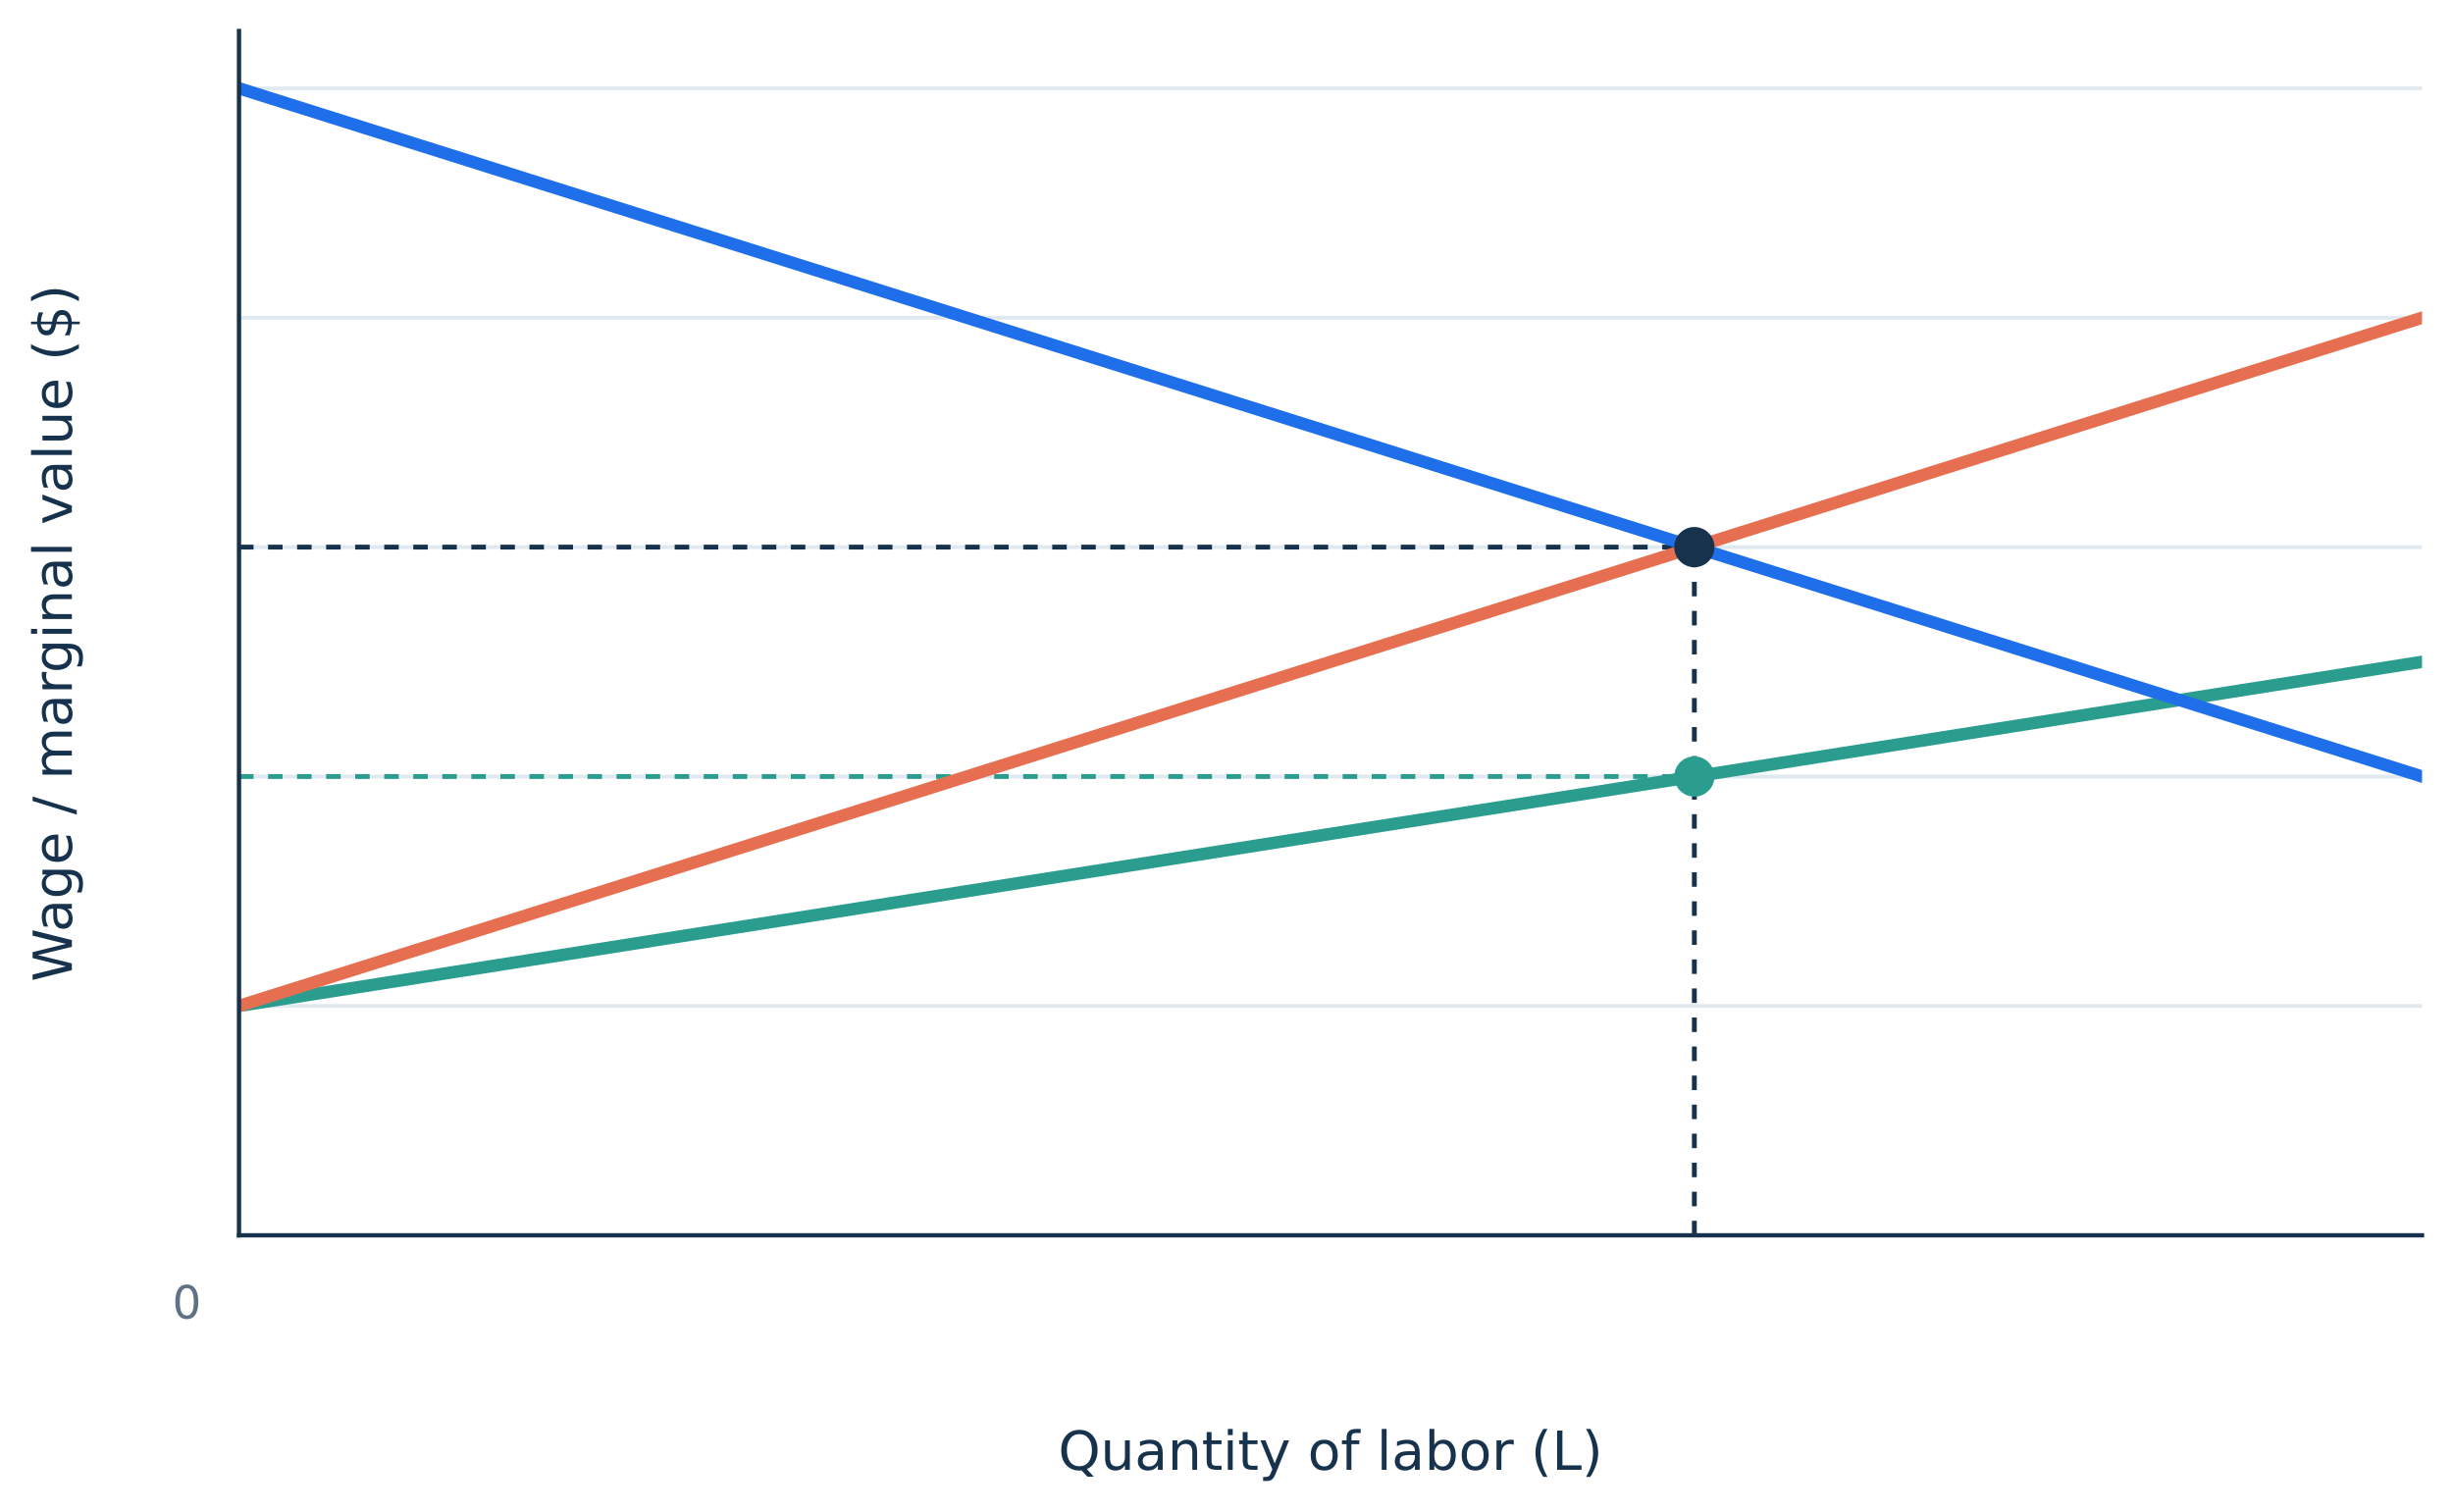
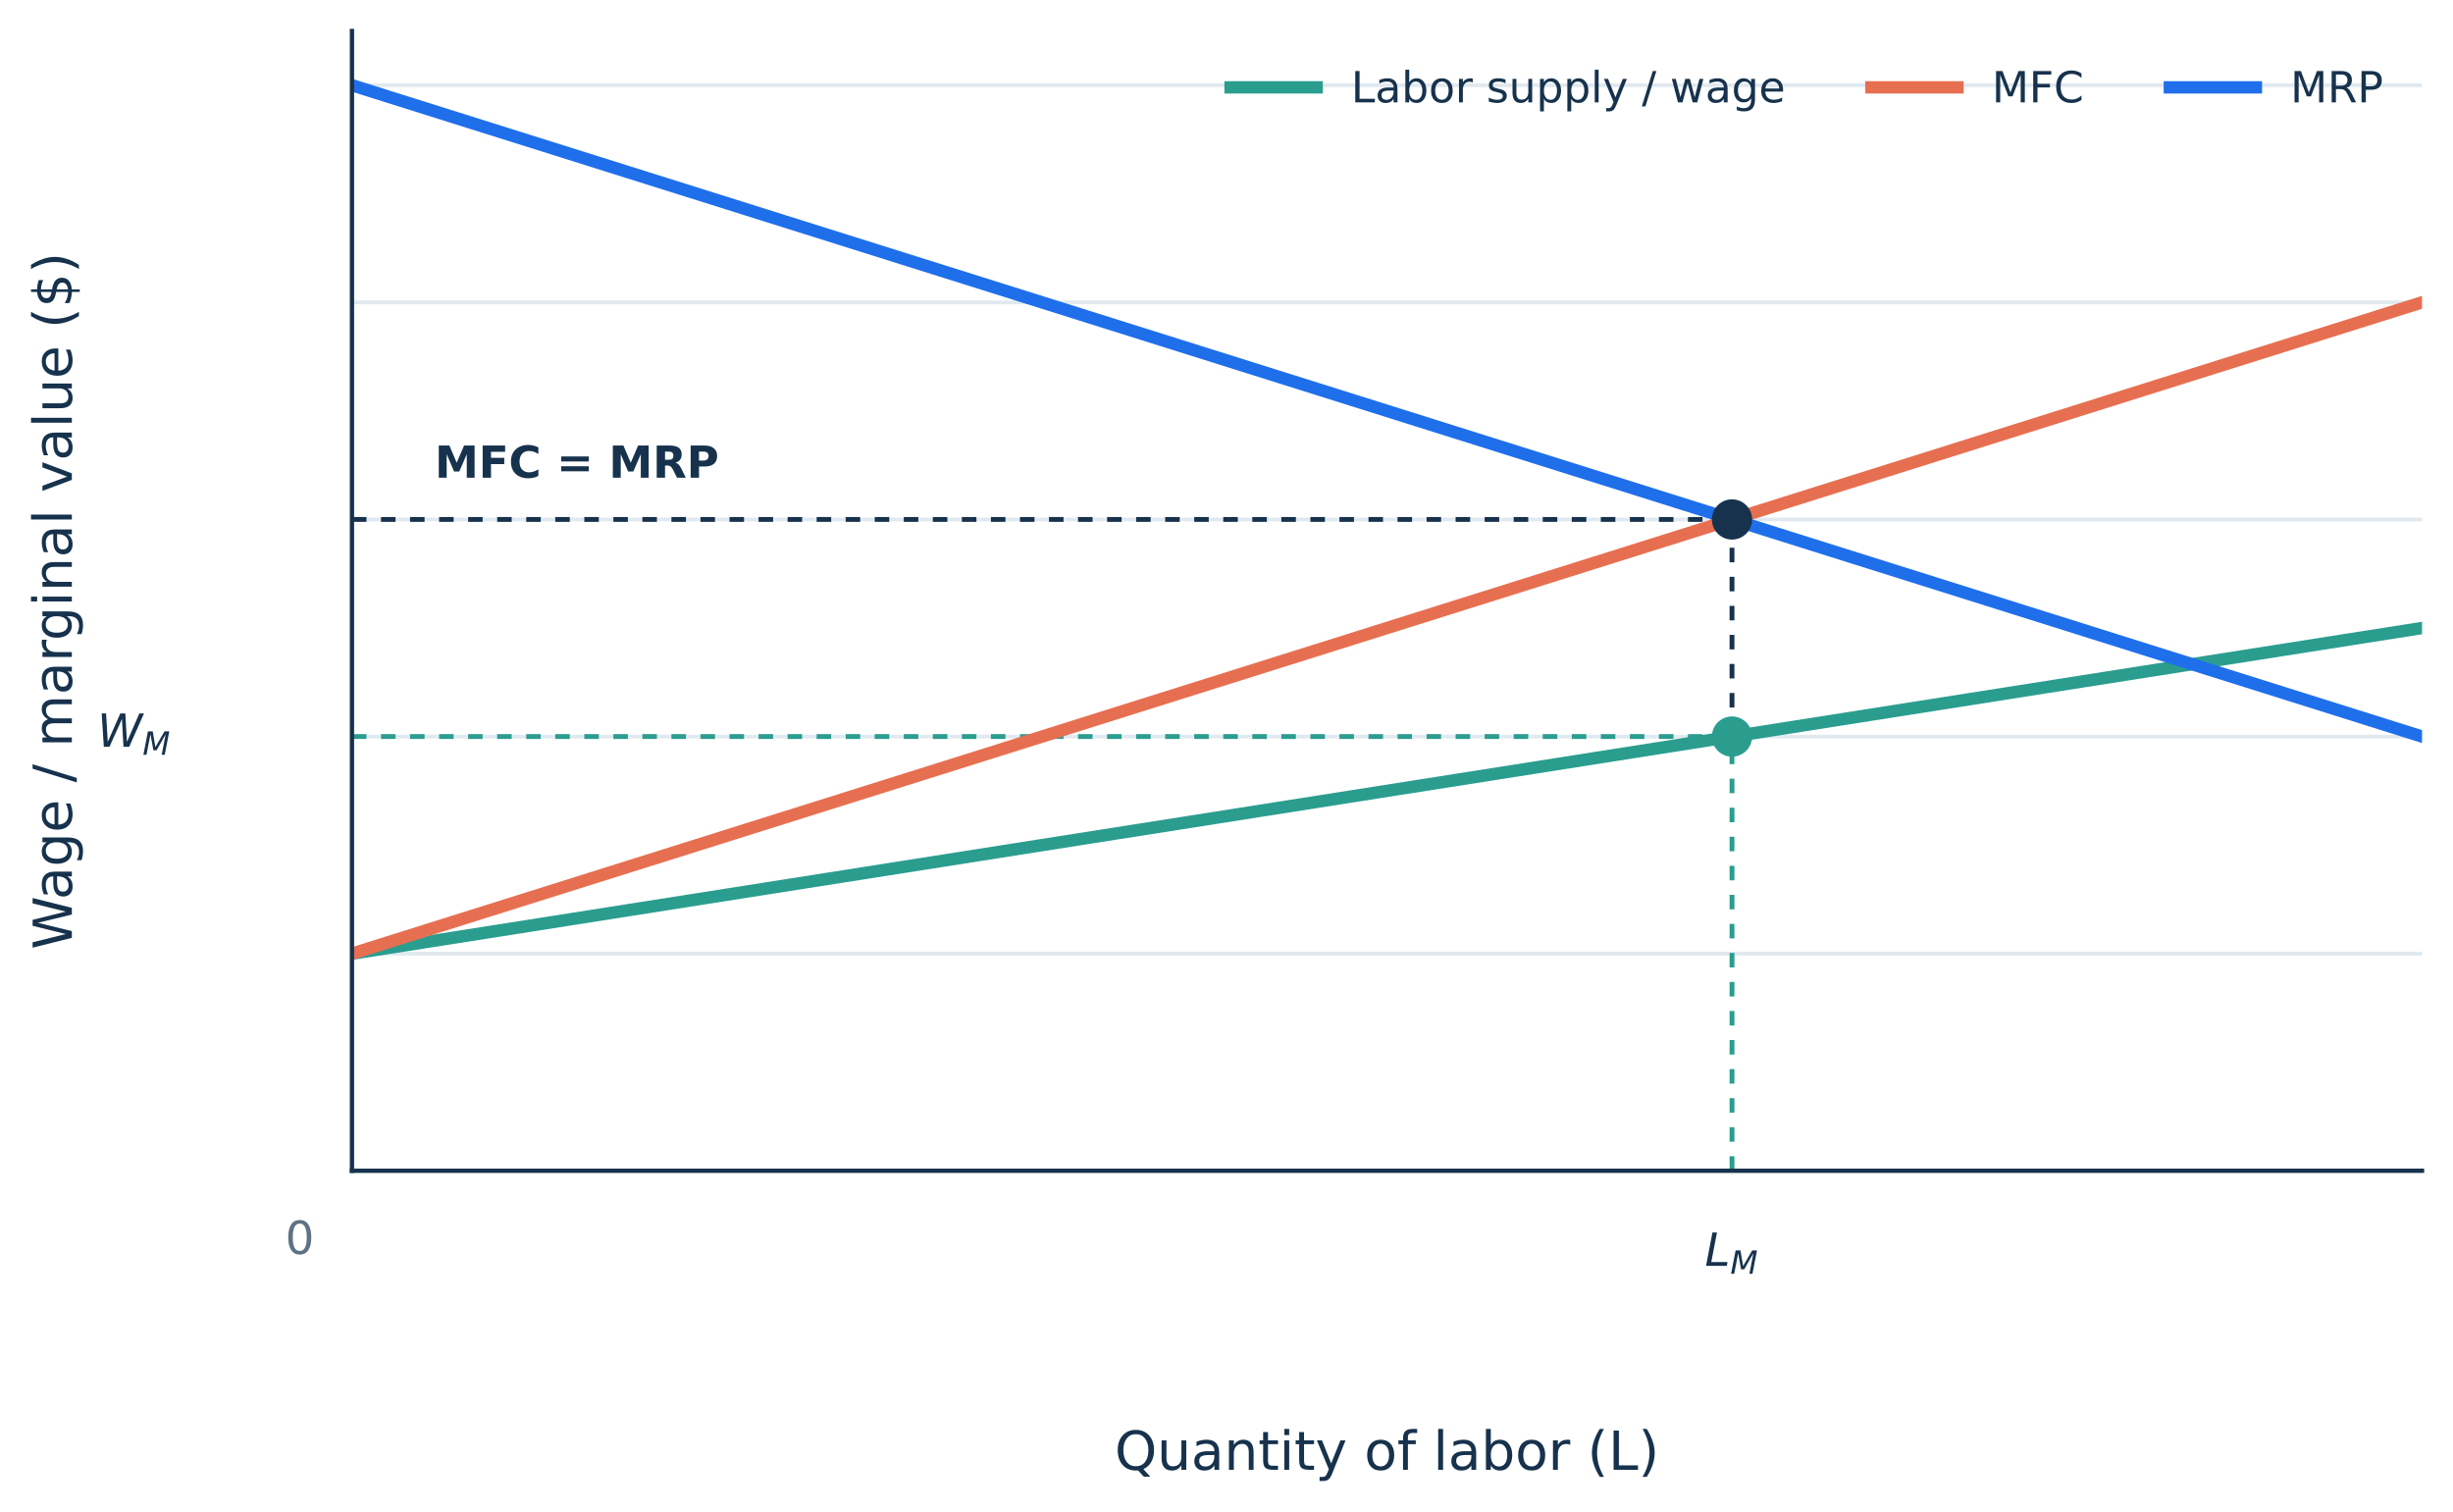
<svg xmlns="http://www.w3.org/2000/svg" xmlns:xlink="http://www.w3.org/1999/xlink" width="456.078pt" height="281.118pt" viewBox="0 0 456.078 281.118" version="1.1">
  <defs>
    <style type="text/css">*{stroke-linejoin: round; stroke-linecap: butt}</style>
  </defs>
  <g id="figure_1">
    <g id="patch_1">
      <path d="M 0 281.118  L 456.078 281.118  L 456.078 0  L 0 0  z " style="fill: #ffffff" />
    </g>
    <g id="axes_1">
      <g id="patch_2">
-         <path d="M 44.438 229.68  L 450.318 229.68  L 450.318 5.76  L 44.438 5.76  z " style="fill: #ffffff" />
+         <path d="M 65.438 217.68  L 450.318 217.68  L 450.318 5.76  L 65.438 5.76  z " style="fill: #ffffff" />
      </g>
      <g id="matplotlib.axis_1">
        <g id="xtick_1">
          <g id="line2d_1" />
        </g>
        <g id="xtick_2">
          <g id="line2d_2" />
        </g>
        <g id="xtick_3">
          <g id="line2d_3" />
        </g>
        <g id="xtick_4">
          <g id="line2d_4" />
        </g>
        <g id="xtick_5">
          <g id="line2d_5" />
        </g>
        <g id="xtick_6">
          <g id="line2d_6" />
        </g>
        <g id="xtick_7">
          <g id="line2d_7" />
        </g>
        <g id="text_1">
-           <text style="font-size: 10px; font-family: 'DejaVu Sans'; text-anchor: middle; fill: #17324d" x="247.378" y="273.278" transform="rotate(-0 247.3781 273.2784)">Quantity of labor (L)</text>
+           <text style="font-size: 10px; font-family: 'DejaVu Sans'; text-anchor: middle; fill: #17324d" x="257.878" y="273.278" transform="rotate(-0 257.8781 273.2784)">Quantity of labor (L)</text>
        </g>
      </g>
      <g id="matplotlib.axis_2">
        <g id="ytick_1">
          <g id="line2d_8">
-             <path d="M 44.438 229.68  L 450.318 229.68  " clip-path="url(#p1751989751)" style="fill: none; stroke: #d9e3ec; stroke-opacity: 0.8; stroke-width: 0.7; stroke-linecap: square" />
+             <path d="M 65.438 217.68  L 450.318 217.68  " clip-path="url(#p2428a6a03b)" style="fill: none; stroke: #d9e3ec; stroke-opacity: 0.8; stroke-width: 0.7; stroke-linecap: square" />
          </g>
          <g id="line2d_9" />
        </g>
        <g id="ytick_2">
          <g id="line2d_10">
-             <path d="M 44.438 187.029  L 450.318 187.029  " clip-path="url(#p1751989751)" style="fill: none; stroke: #d9e3ec; stroke-opacity: 0.8; stroke-width: 0.7; stroke-linecap: square" />
+             <path d="M 65.438 177.314  L 450.318 177.314  " clip-path="url(#p2428a6a03b)" style="fill: none; stroke: #d9e3ec; stroke-opacity: 0.8; stroke-width: 0.7; stroke-linecap: square" />
          </g>
          <g id="line2d_11" />
        </g>
        <g id="ytick_3">
          <g id="line2d_12">
-             <path d="M 44.438 144.377  L 450.318 144.377  " clip-path="url(#p1751989751)" style="fill: none; stroke: #d9e3ec; stroke-opacity: 0.8; stroke-width: 0.7; stroke-linecap: square" />
+             <path d="M 65.438 136.949  L 450.318 136.949  " clip-path="url(#p2428a6a03b)" style="fill: none; stroke: #d9e3ec; stroke-opacity: 0.8; stroke-width: 0.7; stroke-linecap: square" />
          </g>
          <g id="line2d_13" />
        </g>
        <g id="ytick_4">
          <g id="line2d_14">
-             <path d="M 44.438 101.726  L 450.318 101.726  " clip-path="url(#p1751989751)" style="fill: none; stroke: #d9e3ec; stroke-opacity: 0.8; stroke-width: 0.7; stroke-linecap: square" />
+             <path d="M 65.438 96.583  L 450.318 96.583  " clip-path="url(#p2428a6a03b)" style="fill: none; stroke: #d9e3ec; stroke-opacity: 0.8; stroke-width: 0.7; stroke-linecap: square" />
          </g>
          <g id="line2d_15" />
        </g>
        <g id="ytick_5">
          <g id="line2d_16">
-             <path d="M 44.438 59.074  L 450.318 59.074  " clip-path="url(#p1751989751)" style="fill: none; stroke: #d9e3ec; stroke-opacity: 0.8; stroke-width: 0.7; stroke-linecap: square" />
+             <path d="M 65.438 56.217  L 450.318 56.217  " clip-path="url(#p2428a6a03b)" style="fill: none; stroke: #d9e3ec; stroke-opacity: 0.8; stroke-width: 0.7; stroke-linecap: square" />
          </g>
          <g id="line2d_17" />
        </g>
        <g id="ytick_6">
          <g id="line2d_18">
-             <path d="M 44.438 16.423  L 450.318 16.423  " clip-path="url(#p1751989751)" style="fill: none; stroke: #d9e3ec; stroke-opacity: 0.8; stroke-width: 0.7; stroke-linecap: square" />
+             <path d="M 65.438 15.851  L 450.318 15.851  " clip-path="url(#p2428a6a03b)" style="fill: none; stroke: #d9e3ec; stroke-opacity: 0.8; stroke-width: 0.7; stroke-linecap: square" />
          </g>
          <g id="line2d_19" />
        </g>
        <g id="text_2">
-           <text style="font-size: 10px; font-family: 'DejaVu Sans'; text-anchor: middle; fill: #17324d" x="13.358" y="117.72" transform="rotate(-90 13.35844 117.72)">Wage / marginal value ($)</text>
+           <text style="font-size: 10px; font-family: 'DejaVu Sans'; text-anchor: middle; fill: #17324d" x="13.358" y="111.72" transform="rotate(-90 13.35844 111.72)">Wage / marginal value ($)</text>
        </g>
      </g>
      <g id="line2d_20">
-         <path d="M 315.025 229.68  L 315.025 101.726  " clip-path="url(#p1751989751)" style="fill: none; stroke-dasharray: 2.7,2.7; stroke-dashoffset: 0; stroke: #17324d; stroke-width: 0.9" />
+         <path d="M 322.025 136.949  L 322.025 96.583  " clip-path="url(#p2428a6a03b)" style="fill: none; stroke-dasharray: 2.7,2.7; stroke-dashoffset: 0; stroke: #17324d; stroke-width: 0.9" />
      </g>
      <g id="line2d_21">
-         <path d="M 44.438 101.726  L 315.025 101.726  " clip-path="url(#p1751989751)" style="fill: none; stroke-dasharray: 2.7,2.7; stroke-dashoffset: 0; stroke: #17324d; stroke-width: 0.9" />
+         <path d="M 65.438 96.583  L 322.025 96.583  " clip-path="url(#p2428a6a03b)" style="fill: none; stroke-dasharray: 2.7,2.7; stroke-dashoffset: 0; stroke: #17324d; stroke-width: 0.9" />
      </g>
      <g id="line2d_22">
-         <path d="M 44.438 144.377  L 315.025 144.377  " clip-path="url(#p1751989751)" style="fill: none; stroke-dasharray: 2.7,2.7; stroke-dashoffset: 0; stroke: #2a9d8f; stroke-width: 0.9" />
+         <path d="M 322.025 217.68  L 322.025 136.949  " clip-path="url(#p2428a6a03b)" style="fill: none; stroke-dasharray: 2.7,2.7; stroke-dashoffset: 0; stroke: #2a9d8f; stroke-width: 0.9" />
      </g>
      <g id="line2d_23">
-         <path d="M 44.438 187.029  L 71.497 182.763  L 98.555 178.498  L 125.614 174.233  L 152.673 169.968  L 179.731 165.703  L 206.79 161.438  L 233.849 157.173  L 260.907 152.907  L 287.966 148.642  L 315.025 144.377  L 342.083 140.112  L 369.142 135.847  L 396.201 131.582  L 423.259 127.317  L 450.318 123.051  " clip-path="url(#p1751989751)" style="fill: none; stroke: #2a9d8f; stroke-width: 2.3; stroke-linecap: square" />
+         <path d="M 65.438 136.949  L 322.025 136.949  " clip-path="url(#p2428a6a03b)" style="fill: none; stroke-dasharray: 2.7,2.7; stroke-dashoffset: 0; stroke: #2a9d8f; stroke-width: 0.9" />
      </g>
      <g id="line2d_24">
-         <path d="M 44.438 187.029  L 71.497 178.498  L 98.555 169.968  L 125.614 161.438  L 152.673 152.907  L 179.731 144.377  L 206.79 135.847  L 233.849 127.317  L 260.907 118.786  L 287.966 110.256  L 315.025 101.726  L 342.083 93.195  L 369.142 84.665  L 396.201 76.135  L 423.259 67.605  L 450.318 59.074  " clip-path="url(#p1751989751)" style="fill: none; stroke: #e76f51; stroke-width: 2.3; stroke-linecap: square" />
+         <path d="M 65.438 177.314  L 91.097 173.278  L 116.755 169.241  L 142.414 165.205  L 168.073 161.168  L 193.731 157.131  L 219.39 153.095  L 245.049 149.058  L 270.707 145.022  L 296.366 140.985  L 322.025 136.949  L 347.683 132.912  L 373.342 128.875  L 399.001 124.839  L 424.659 120.802  L 450.318 116.766  " clip-path="url(#p2428a6a03b)" style="fill: none; stroke: #2a9d8f; stroke-width: 2.3; stroke-linecap: square" />
      </g>
      <g id="line2d_25">
-         <path d="M 44.438 16.423  L 71.497 24.953  L 98.555 33.483  L 125.614 42.014  L 152.673 50.544  L 179.731 59.074  L 206.79 67.605  L 233.849 76.135  L 260.907 84.665  L 287.966 93.195  L 315.025 101.726  L 342.083 110.256  L 369.142 118.786  L 396.201 127.317  L 423.259 135.847  L 450.318 144.377  " clip-path="url(#p1751989751)" style="fill: none; stroke: #1f6feb; stroke-width: 2.3; stroke-linecap: square" />
+         <path d="M 65.438 177.314  L 91.097 169.241  L 116.755 161.168  L 142.414 153.095  L 168.073 145.022  L 193.731 136.949  L 219.39 128.875  L 245.049 120.802  L 270.707 112.729  L 296.366 104.656  L 322.025 96.583  L 347.683 88.51  L 373.342 80.437  L 399.001 72.363  L 424.659 64.29  L 450.318 56.217  " clip-path="url(#p2428a6a03b)" style="fill: none; stroke: #e76f51; stroke-width: 2.3; stroke-linecap: square" />
+       </g>
+       <g id="line2d_26">
+         <path d="M 65.438 15.851  L 91.097 23.925  L 116.755 31.998  L 142.414 40.071  L 168.073 48.144  L 193.731 56.217  L 219.39 64.29  L 245.049 72.363  L 270.707 80.437  L 296.366 88.51  L 322.025 96.583  L 347.683 104.656  L 373.342 112.729  L 399.001 120.802  L 424.659 128.875  L 450.318 136.949  " clip-path="url(#p2428a6a03b)" style="fill: none; stroke: #1f6feb; stroke-width: 2.3; stroke-linecap: square" />
      </g>
      <g id="patch_3">
-         <path d="M 44.438 229.68  L 44.438 5.76  " style="fill: none; stroke: #17324d; stroke-width: 0.8; stroke-linejoin: miter; stroke-linecap: square" />
+         <path d="M 65.438 217.68  L 65.438 5.76  " style="fill: none; stroke: #17324d; stroke-width: 0.8; stroke-linejoin: miter; stroke-linecap: square" />
      </g>
      <g id="patch_4">
-         <path d="M 44.438 229.68  L 450.318 229.68  " style="fill: none; stroke: #17324d; stroke-width: 0.8; stroke-linejoin: miter; stroke-linecap: square" />
+         <path d="M 65.438 217.68  L 450.318 217.68  " style="fill: none; stroke: #17324d; stroke-width: 0.8; stroke-linejoin: miter; stroke-linecap: square" />
      </g>
      <g id="ap-marker">
-         <text style="font-size: 8.5px; font-family: 'DejaVu Sans'; text-anchor: end; fill: #5f7184" x="37.438" y="245.139" transform="rotate(-0 37.43812 245.1387)">0</text>
+         <g style="fill: #17324d" transform="translate(316.9673 235.7943)">
+           <text>
+             <tspan x="0" y="-0.438" style="font-style: oblique; font-size: 8.5px; font-family: 'DejaVu Sans'; fill: #17324d">L</tspan>
+             <tspan x="4.736" y="1.039" style="font-style: oblique; font-size: 5.95px; font-family: 'DejaVu Sans'; fill: #17324d">M</tspan>
+           </text>
+         </g>
+       </g>
+       <g id="ap-marker">
+         <g id="patch_5">
+           <path d="M 80.833 92.332  L 133.678 92.332  Q 135.482 92.332 135.482 90.528  L 135.482 82.592  Q 135.482 80.788 133.678 80.788  L 80.833 80.788  Q 79.029 80.788 79.029 82.592  L 79.029 90.528  Q 79.029 92.332 80.833 92.332  z " style="fill: #ffffff; opacity: 0.85" />
+         </g>
+         <text style="font-weight: 700; font-size: 8.2px; font-family: 'DejaVu Sans'; text-anchor: start; fill: #17324d" x="80.833" y="88.823" transform="rotate(-0 80.83333 88.82266)">MFC = MRP</text>
+       </g>
+       <g id="ap-marker">
+         <g style="fill: #17324d" transform="translate(18.09857 139.294)">
+           <text>
+             <tspan x="0" y="-0.438" style="font-style: oblique; font-size: 8.5px; font-family: 'DejaVu Sans'; fill: #17324d">W</tspan>
+             <tspan x="8.405" y="1.039" style="font-style: oblique; font-size: 5.95px; font-family: 'DejaVu Sans'; fill: #17324d">M</tspan>
+           </text>
+         </g>
+       </g>
+       <g id="ap-marker">
+         <text style="font-size: 8.5px; font-family: 'DejaVu Sans'; text-anchor: end; fill: #5f7184" x="58.438" y="233.139" transform="rotate(-0 58.43812 233.1387)">0</text>
      </g>
      <g id="PathCollection_1">
        <defs>
-           <path id="madfdd4b55f" d="M 0 3.24  C 0.859 3.24 1.684 2.899 2.291 2.291  C 2.899 1.684 3.24 0.859 3.24 0  C 3.24 -0.859 2.899 -1.684 2.291 -2.291  C 1.684 -2.899 0.859 -3.24 0 -3.24  C -0.859 -3.24 -1.684 -2.899 -2.291 -2.291  C -2.899 -1.684 -3.24 -0.859 -3.24 0  C -3.24 0.859 -2.899 1.684 -2.291 2.291  C -1.684 2.899 -0.859 3.24 0 3.24  z " style="stroke: #17324d" />
+           <path id="m69a07116cb" d="M 0 3.24  C 0.859 3.24 1.684 2.899 2.291 2.291  C 2.899 1.684 3.24 0.859 3.24 0  C 3.24 -0.859 2.899 -1.684 2.291 -2.291  C 1.684 -2.899 0.859 -3.24 0 -3.24  C -0.859 -3.24 -1.684 -2.899 -2.291 -2.291  C -2.899 -1.684 -3.24 -0.859 -3.24 0  C -3.24 0.859 -2.899 1.684 -2.291 2.291  C -1.684 2.899 -0.859 3.24 0 3.24  z " style="stroke: #17324d" />
        </defs>
-         <g clip-path="url(#p1751989751)">
-           <use xlink:href="#madfdd4b55f" x="315.025" y="101.726" style="fill: #17324d; stroke: #17324d" />
+         <g clip-path="url(#p2428a6a03b)">
+           <use xlink:href="#m69a07116cb" x="322.025" y="96.583" style="fill: #17324d; stroke: #17324d" />
        </g>
      </g>
      <g id="PathCollection_2">
        <defs>
-           <path id="m2516c19ee6" d="M 0 3.24  C 0.859 3.24 1.684 2.899 2.291 2.291  C 2.899 1.684 3.24 0.859 3.24 0  C 3.24 -0.859 2.899 -1.684 2.291 -2.291  C 1.684 -2.899 0.859 -3.24 0 -3.24  C -0.859 -3.24 -1.684 -2.899 -2.291 -2.291  C -2.899 -1.684 -3.24 -0.859 -3.24 0  C -3.24 0.859 -2.899 1.684 -2.291 2.291  C -1.684 2.899 -0.859 3.24 0 3.24  z " style="stroke: #2a9d8f" />
+           <path id="m0afa8b3a02" d="M 0 3.24  C 0.859 3.24 1.684 2.899 2.291 2.291  C 2.899 1.684 3.24 0.859 3.24 0  C 3.24 -0.859 2.899 -1.684 2.291 -2.291  C 1.684 -2.899 0.859 -3.24 0 -3.24  C -0.859 -3.24 -1.684 -2.899 -2.291 -2.291  C -2.899 -1.684 -3.24 -0.859 -3.24 0  C -3.24 0.859 -2.899 1.684 -2.291 2.291  C -1.684 2.899 -0.859 3.24 0 3.24  z " style="stroke: #2a9d8f" />
        </defs>
-         <g clip-path="url(#p1751989751)">
-           <use xlink:href="#m2516c19ee6" x="315.025" y="144.377" style="fill: #2a9d8f; stroke: #2a9d8f" />
+         <g clip-path="url(#p2428a6a03b)">
+           <use xlink:href="#m0afa8b3a02" x="322.025" y="136.949" style="fill: #2a9d8f; stroke: #2a9d8f" />
+         </g>
+       </g>
+       <g id="legend_1">
+         <g id="line2d_27">
+           <path d="M 228.799 16.239  L 236.799 16.239  L 244.799 16.239  " style="fill: none; stroke: #2a9d8f; stroke-width: 2.3; stroke-linecap: square" />
+         </g>
+         <g id="text_3">
+           <text style="font-size: 8px; font-family: 'DejaVu Sans'; text-anchor: start; fill: #17324d" x="251.199" y="19.039" transform="rotate(-0 251.1994 19.03875)">Labor supply / wage</text>
+         </g>
+         <g id="line2d_28">
+           <path d="M 347.943 16.239  L 355.943 16.239  L 363.943 16.239  " style="fill: none; stroke: #e76f51; stroke-width: 2.3; stroke-linecap: square" />
+         </g>
+         <g id="text_4">
+           <text style="font-size: 8px; font-family: 'DejaVu Sans'; text-anchor: start; fill: #17324d" x="370.343" y="19.039" transform="rotate(-0 370.3431 19.03875)">MFC</text>
+         </g>
+         <g id="line2d_29">
+           <path d="M 403.433 16.239  L 411.433 16.239  L 419.433 16.239  " style="fill: none; stroke: #1f6feb; stroke-width: 2.3; stroke-linecap: square" />
+         </g>
+         <g id="text_5">
+           <text style="font-size: 8px; font-family: 'DejaVu Sans'; text-anchor: start; fill: #17324d" x="425.833" y="19.039" transform="rotate(-0 425.8331 19.03875)">MRP</text>
        </g>
      </g>
    </g>
  </g>
  <defs>
-     <clipPath id="p1751989751">
-       <rect x="44.438" y="5.76" width="405.88" height="223.92" />
+     <clipPath id="p2428a6a03b">
+       <rect x="65.438" y="5.76" width="384.88" height="211.92" />
    </clipPath>
  </defs>
</svg>
